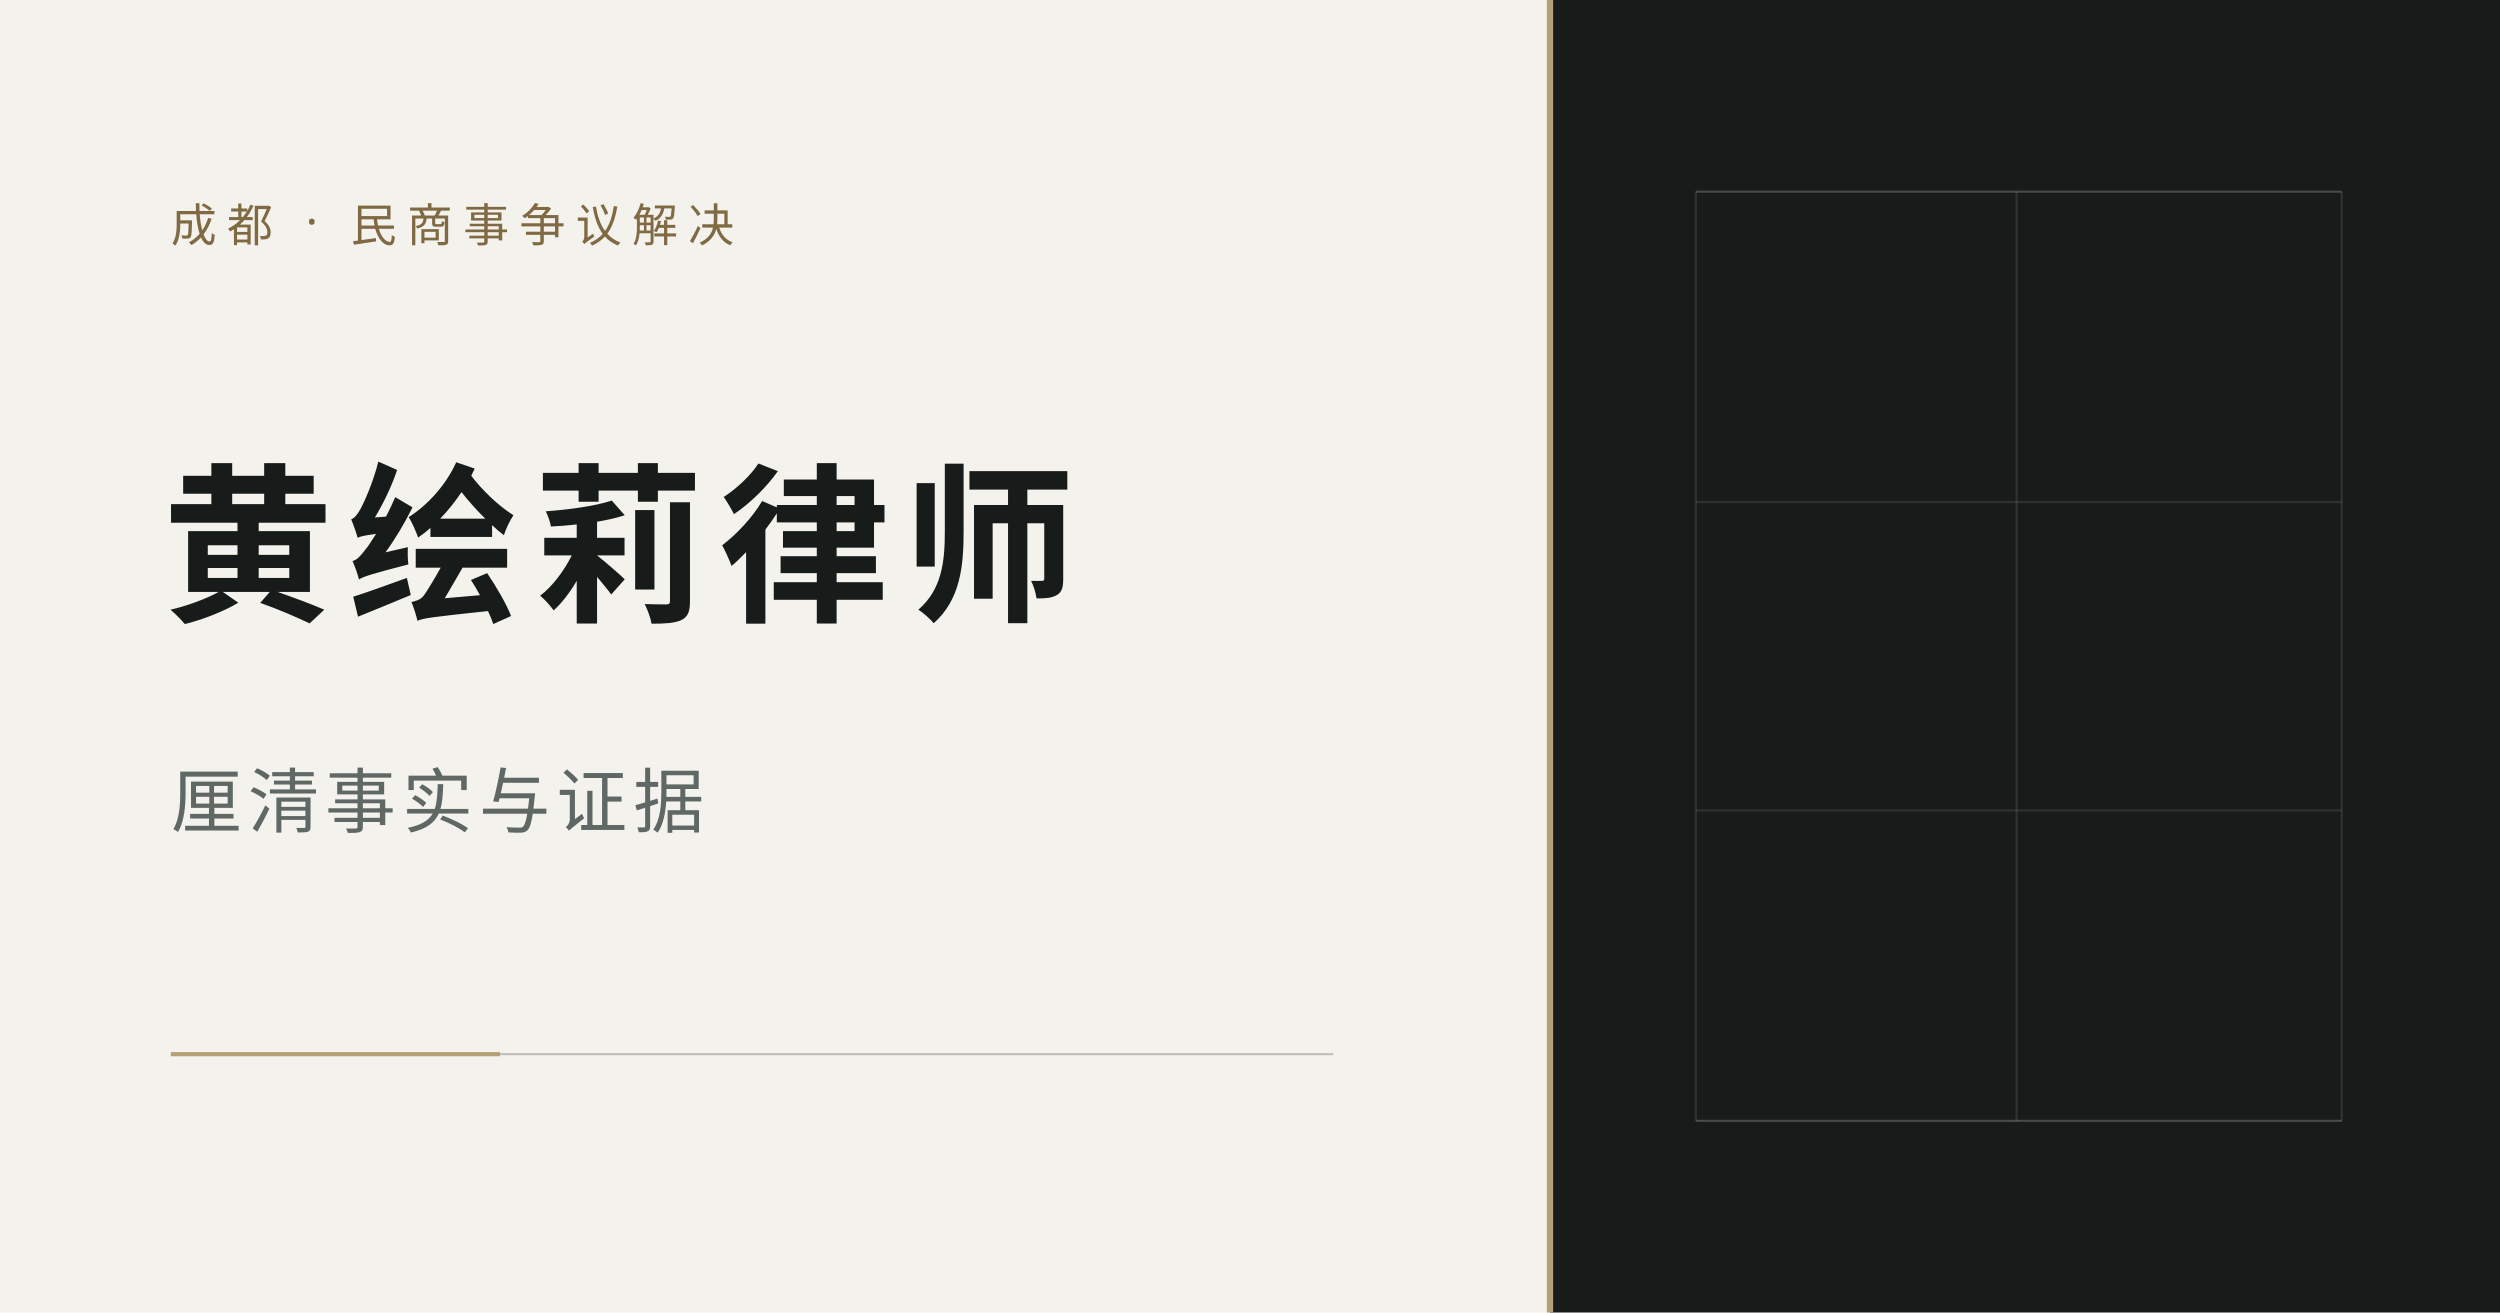
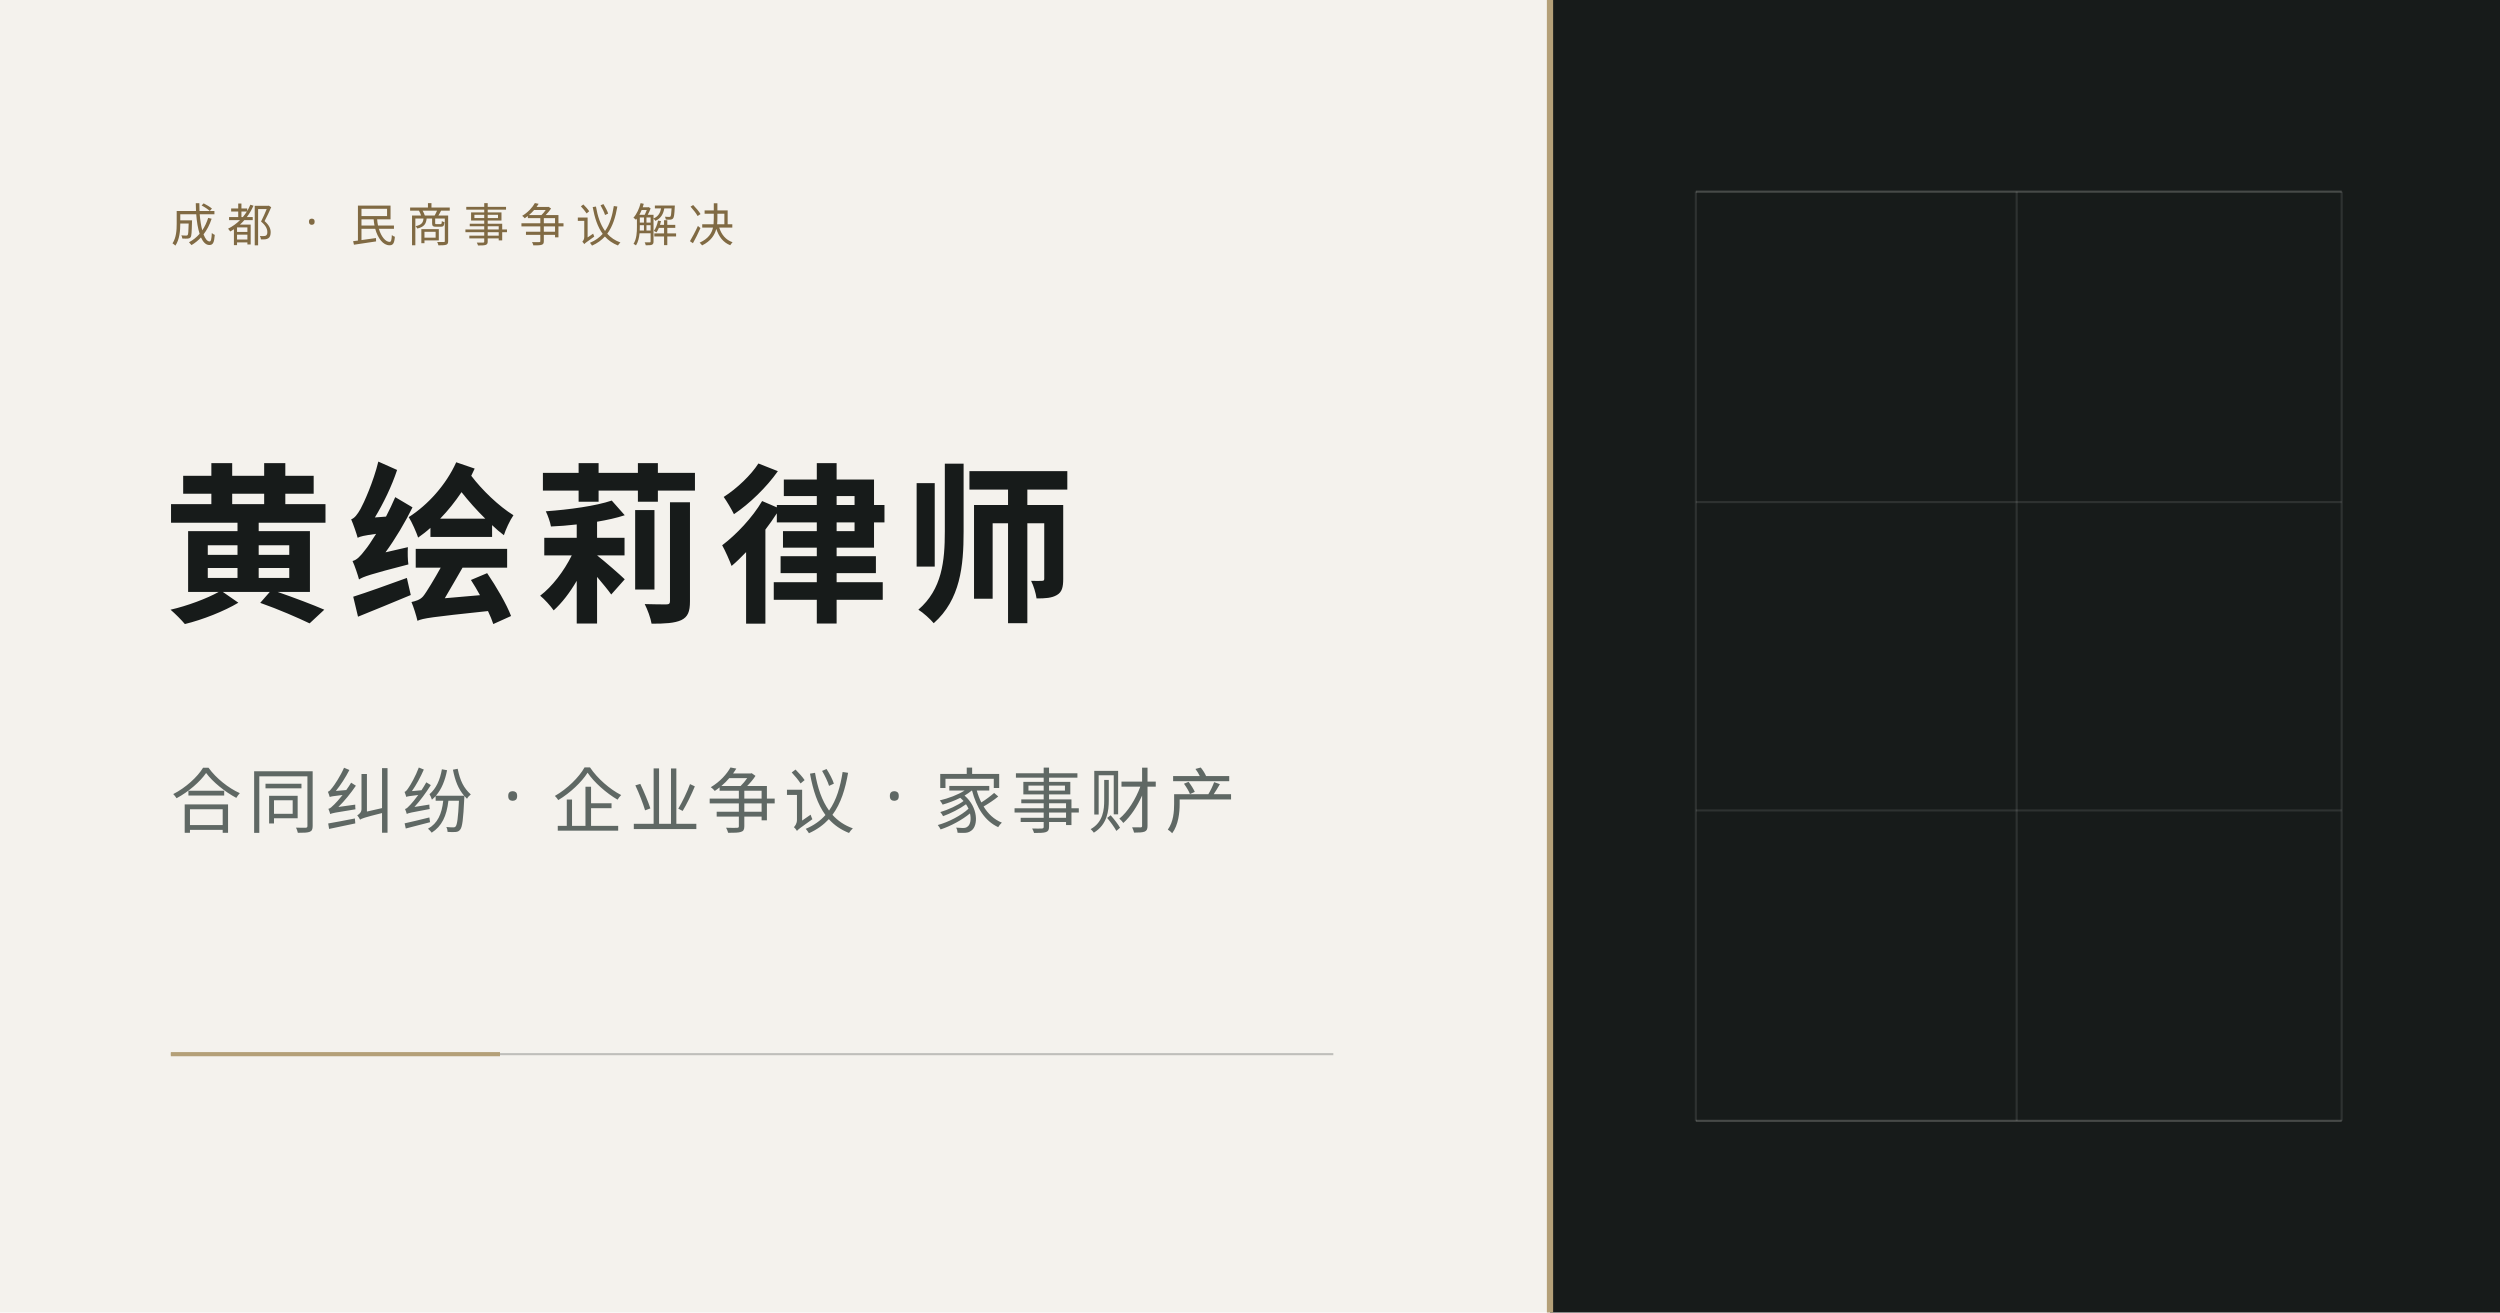
<svg xmlns="http://www.w3.org/2000/svg" viewBox="0 0 1200 630" role="img" aria-labelledby="title desc">
  <rect width="1200" height="630" fill="#F4F2ED" />
  <rect x="744" width="456" height="630" fill="#171B1A" />
  <g aria-hidden="true" fill="none">
    <path d="M744 0V630" stroke="#B4A078" stroke-width="3" />
    <path d="M814 92H1124" stroke="#F4F2ED" stroke-opacity="0.22" />
    <path d="M814 538H1124" stroke="#F4F2ED" stroke-opacity="0.22" />
    <path d="M814 92V538" stroke="#F4F2ED" stroke-opacity="0.11" />
    <path d="M968 92V538" stroke="#F4F2ED" stroke-opacity="0.11" />
    <path d="M1124 92V538" stroke="#F4F2ED" stroke-opacity="0.11" />
    <path d="M814 241H1124M814 389H1124" stroke="#F4F2ED" stroke-opacity="0.11" />
    <path d="M82 506H640" stroke="#171B1A" stroke-opacity="0.24" />
    <path d="M82 506H240" stroke="#B4A078" stroke-width="2" />
  </g>
  <g fill="#171B1A">
    <text x="82" y="116" fill="#806A43" font-family="PingFang SC, Microsoft YaHei, Noto Sans SC, sans-serif" font-size="22" font-weight="500" letter-spacing="5">成都 · 民商事争议解决</text>
    <text x="78" y="292" font-family="Songti SC, STSong, SimSun, Noto Serif SC, serif" font-size="82" font-weight="600" letter-spacing="7">黄绘莉律师</text>
-     <text x="82" y="397" fill="#5F6864" font-family="Songti SC, STSong, SimSun, Noto Serif SC, serif" font-size="34" font-weight="400" letter-spacing="3">厘清事实与证据</text>
+     <text x="82" y="397" fill="#5F6864" font-family="Songti SC, STSong, SimSun, Noto Serif SC, serif" font-size="34" font-weight="400" letter-spacing="3">合同纠纷 · 企业争议 · 家事财产</text>
  </g>
</svg>
